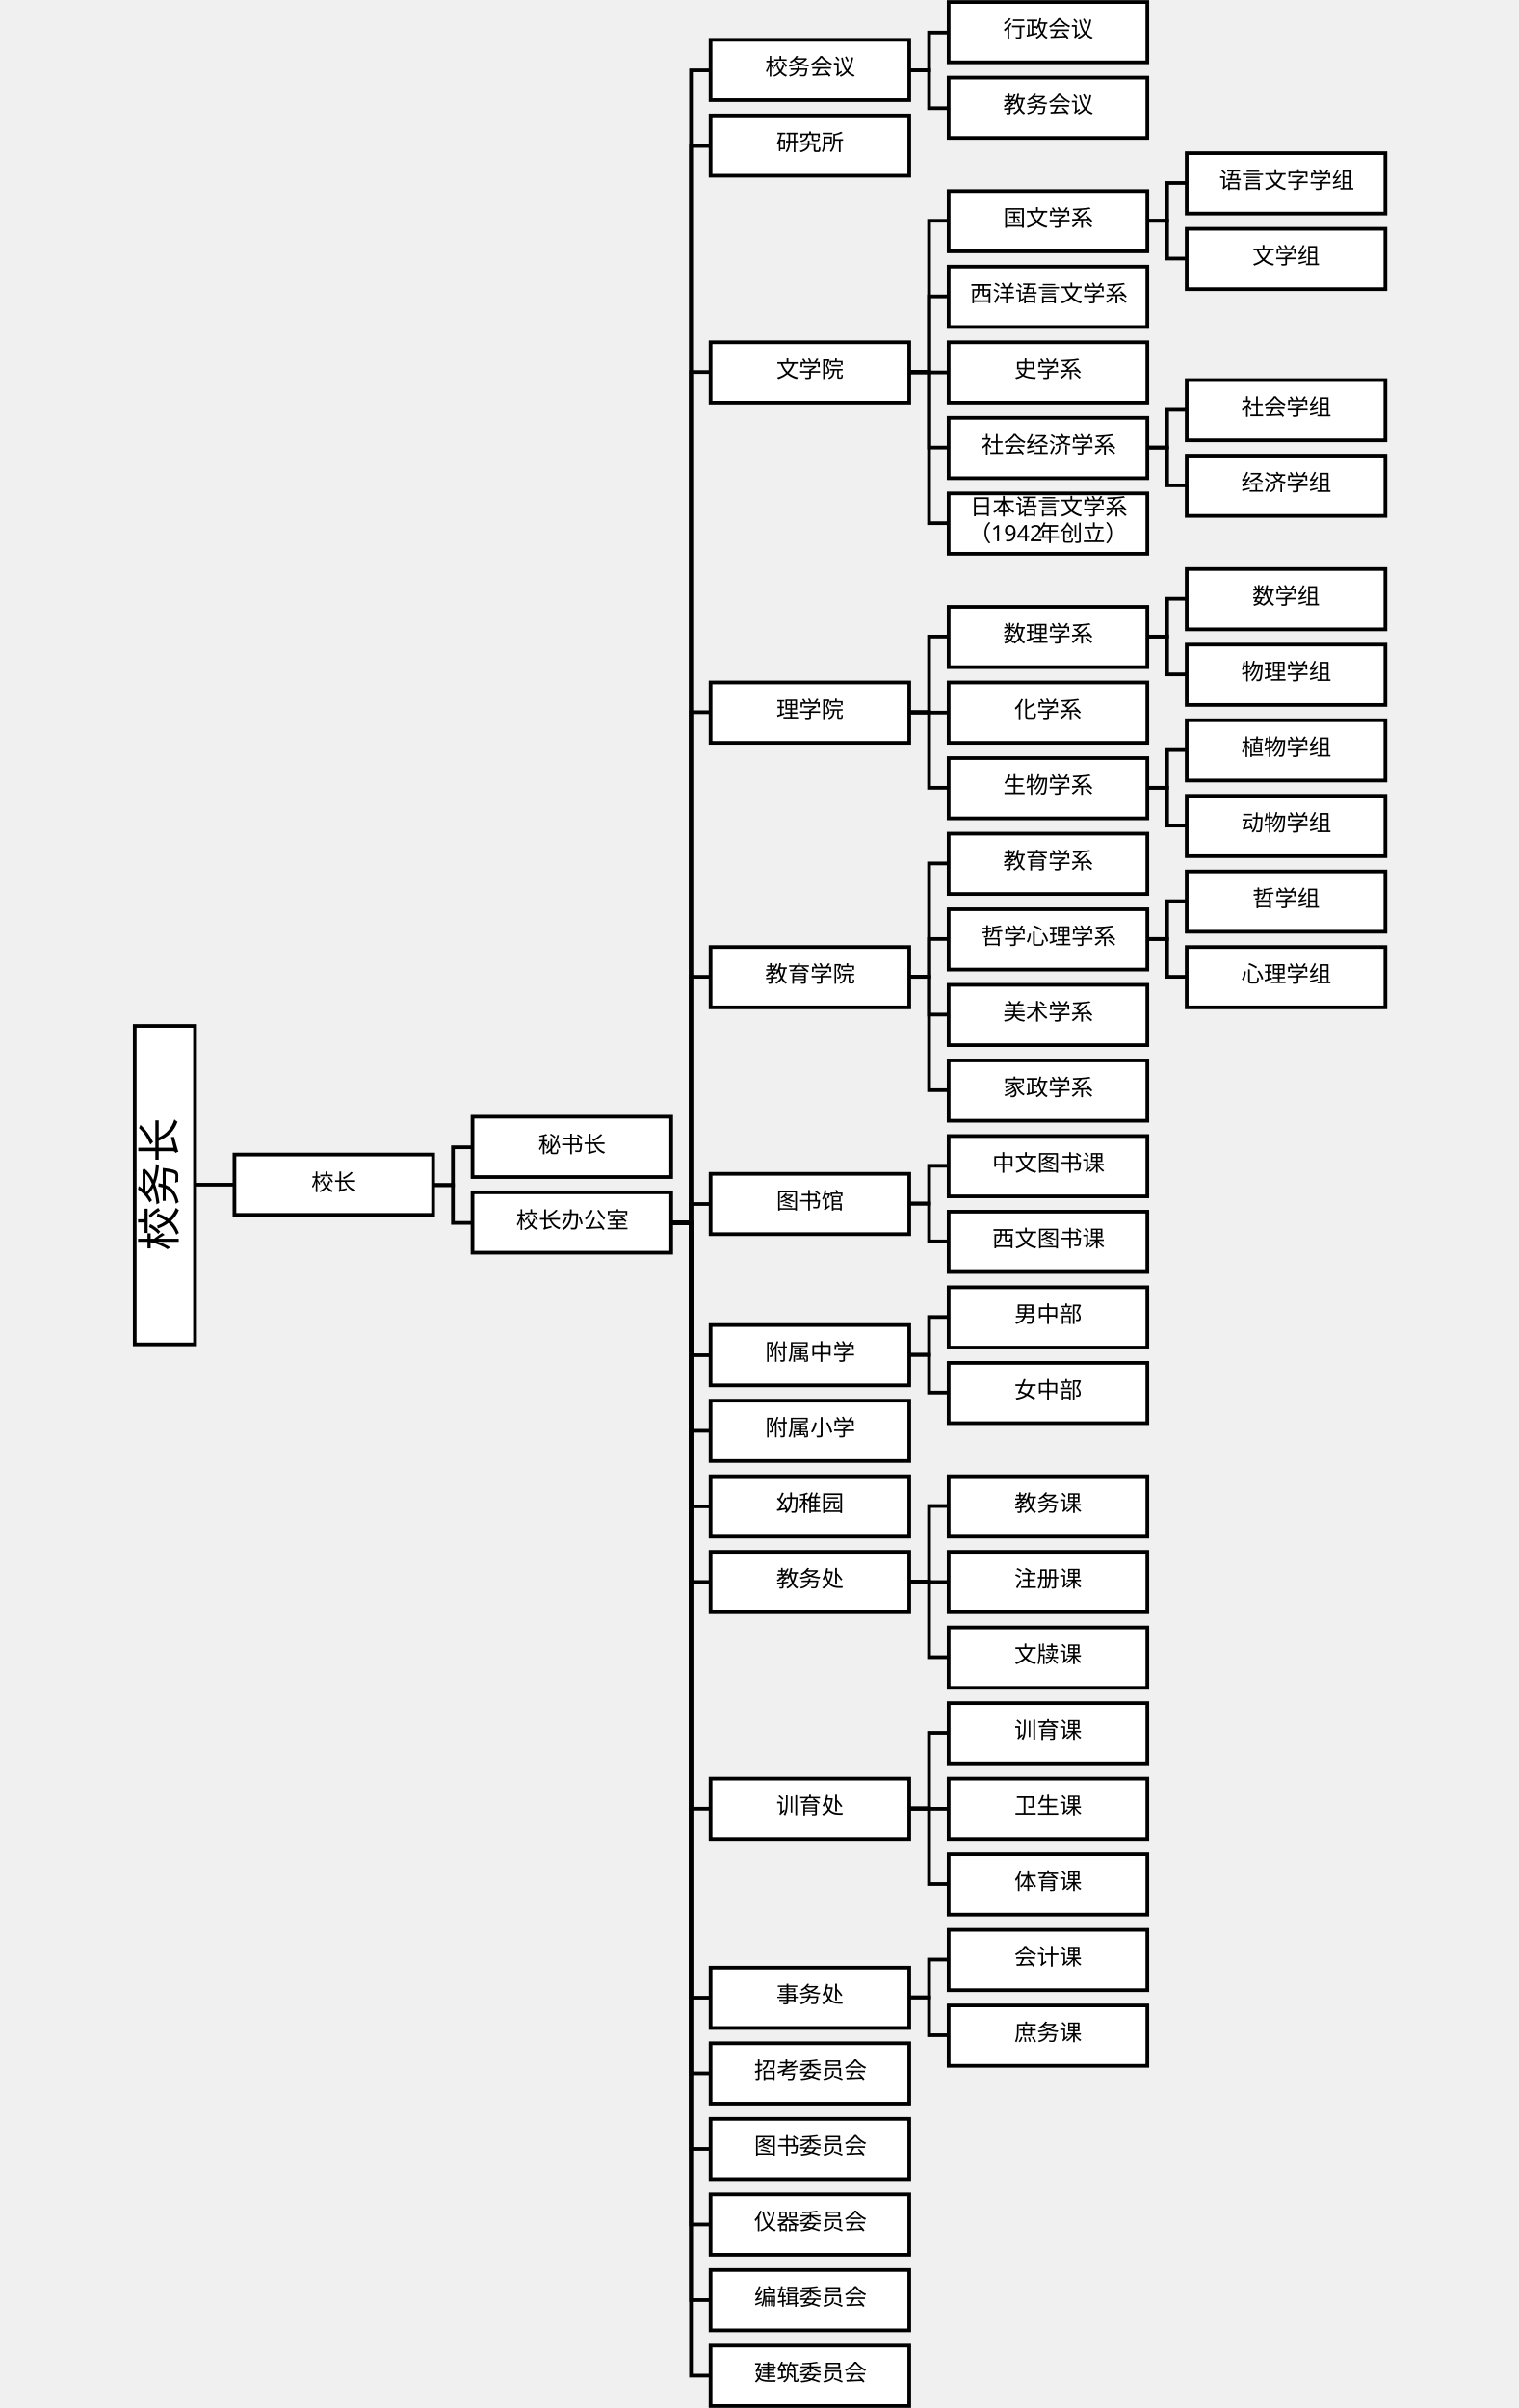
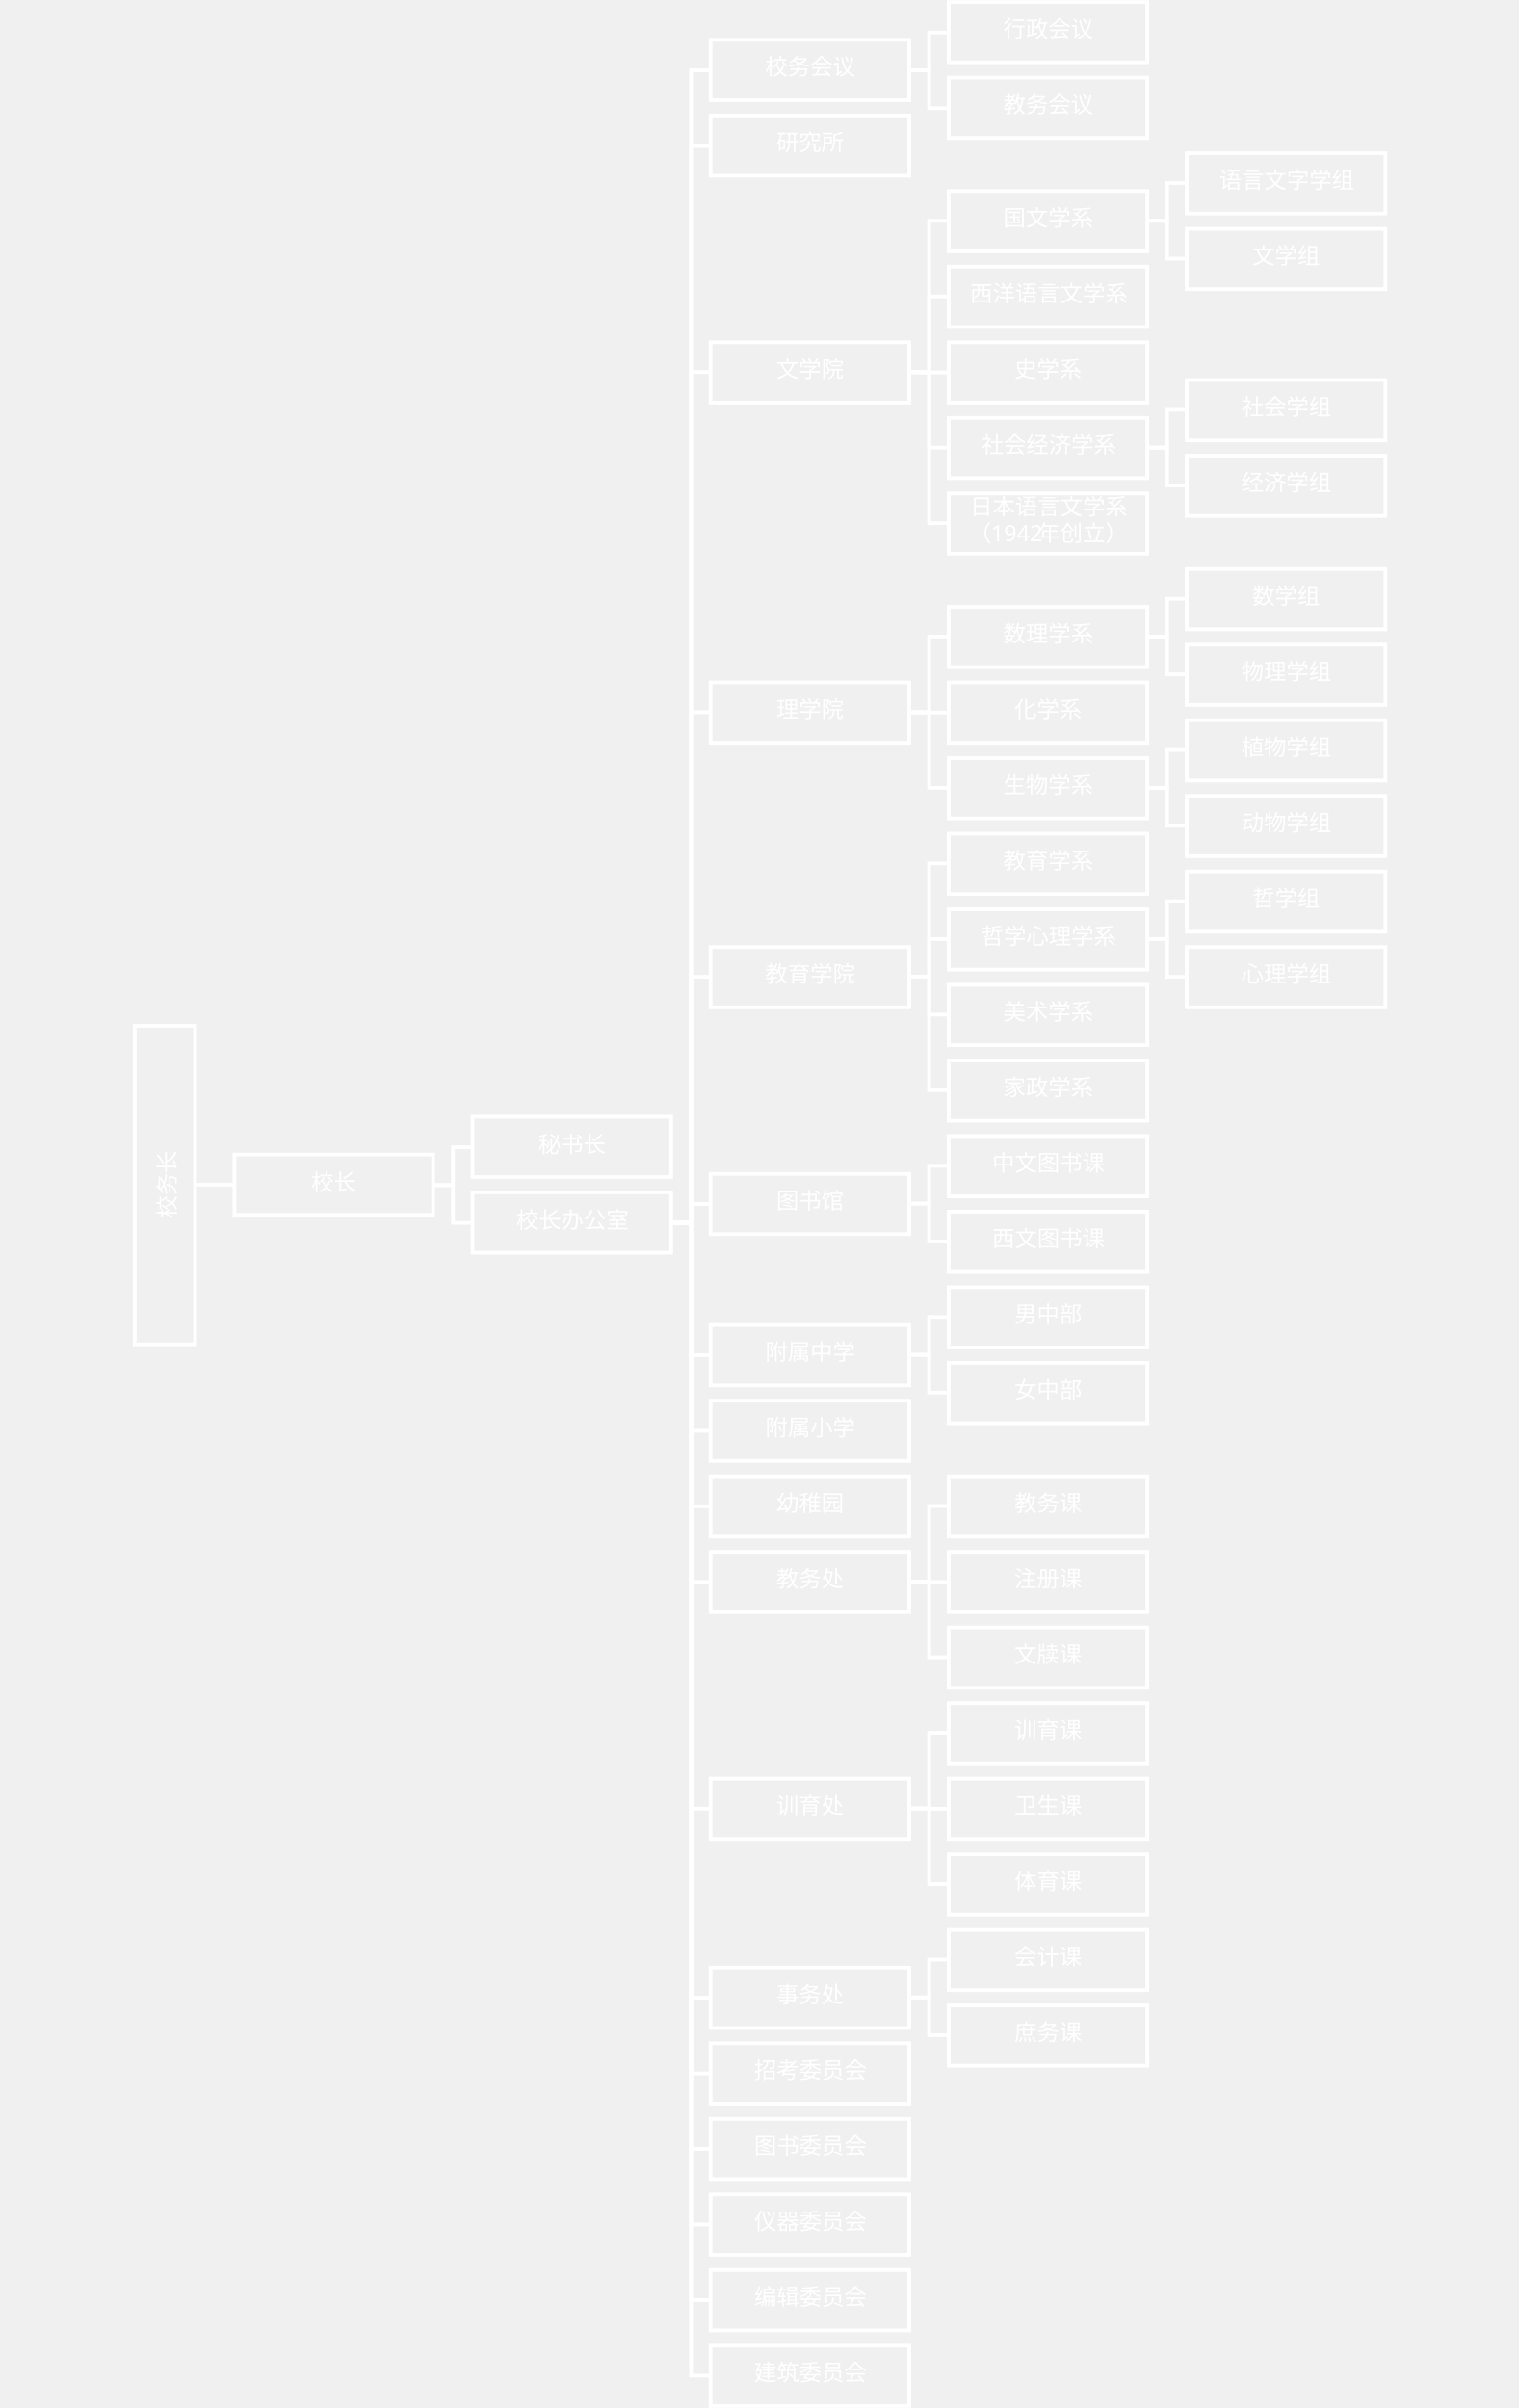
- <svg xmlns="http://www.w3.org/2000/svg" width="1888" height="2994" xml:space="preserve" overflow="hidden">
-   <defs>
-     <clipPath id="clip0">
-       <rect x="0" y="-1" width="1888" height="2994" />
-     </clipPath>
-   </defs>
-   <g clip-path="url(#clip0)" transform="matrix(1 0 0 1 0 1)">
-     <path d="M834.5 1519.5 859.162 1519.5 859.162 2952.79 883.824 2952.79" stroke="#000000" stroke-width="4.583" stroke-miterlimit="8" fill="none" fill-rule="evenodd" />
-     <path d="M834.5 1519.5 859.162 1519.5 859.162 2858.81 883.824 2858.81" stroke="#000000" stroke-width="4.583" stroke-miterlimit="8" fill="none" fill-rule="evenodd" />
-     <path d="M834.5 1519.5 859.162 1519.5 859.162 2764.82 883.824 2764.82" stroke="#000000" stroke-width="4.583" stroke-miterlimit="8" fill="none" fill-rule="evenodd" />
-     <path d="M834.5 1519.5 859.162 1519.5 859.162 2670.83 883.824 2670.83" stroke="#000000" stroke-width="4.583" stroke-miterlimit="8" fill="none" fill-rule="evenodd" />
-     <path d="M834.5 1519.5 859.162 1519.5 859.162 2576.85 883.824 2576.85" stroke="#000000" stroke-width="4.583" stroke-miterlimit="8" fill="none" fill-rule="evenodd" />
-     <path d="M1130.5 2482.5 1155.16 2482.5 1155.16 2529.49 1179.82 2529.49" stroke="#000000" stroke-width="4.583" stroke-miterlimit="8" fill="none" fill-rule="evenodd" />
-     <path d="M1130.5 2482.49 1155.16 2482.49 1155.16 2435.5 1179.82 2435.5" stroke="#000000" stroke-width="4.583" stroke-miterlimit="8" fill="none" fill-rule="evenodd" />
-     <path d="M834.5 1519.5 859.162 1519.5 859.162 2482.86 883.824 2482.86" stroke="#000000" stroke-width="4.583" stroke-miterlimit="8" fill="none" fill-rule="evenodd" />
-     <path d="M1130.5 2247.5 1155.16 2247.5 1155.16 2341.49 1179.82 2341.49" stroke="#000000" stroke-width="4.583" stroke-miterlimit="8" fill="none" fill-rule="evenodd" />
-     <path d="M1130.5 2248 1179.82 2248" stroke="#000000" stroke-width="4.583" stroke-miterlimit="8" fill="none" fill-rule="evenodd" />
-     <path d="M1130.5 2247.49 1155.16 2247.49 1155.16 2153.5 1179.82 2153.5" stroke="#000000" stroke-width="4.583" stroke-miterlimit="8" fill="none" fill-rule="evenodd" />
-     <path d="M834.5 1519.5 859.162 1519.5 859.162 2247.89 883.824 2247.89" stroke="#000000" stroke-width="4.583" stroke-miterlimit="8" fill="none" fill-rule="evenodd" />
-     <path d="M1130.5 1965.5 1155.16 1965.5 1155.16 2059.49 1179.82 2059.49" stroke="#000000" stroke-width="4.583" stroke-miterlimit="8" fill="none" fill-rule="evenodd" />
-     <path d="M1130.5 1966 1179.82 1966" stroke="#000000" stroke-width="4.583" stroke-miterlimit="8" fill="none" fill-rule="evenodd" />
-     <path d="M1130.5 1965.49 1155.16 1965.49 1155.16 1871.5 1179.82 1871.5" stroke="#000000" stroke-width="4.583" stroke-miterlimit="8" fill="none" fill-rule="evenodd" />
-     <path d="M834.5 1519.5 859.162 1519.5 859.162 1965.93 883.824 1965.93" stroke="#000000" stroke-width="4.583" stroke-miterlimit="8" fill="none" fill-rule="evenodd" />
-     <path d="M834.5 1519.5 859.162 1519.5 859.162 1871.95 883.824 1871.95" stroke="#000000" stroke-width="4.583" stroke-miterlimit="8" fill="none" fill-rule="evenodd" />
-     <path d="M834.5 1519.5 859.162 1519.5 859.162 1777.96 883.824 1777.96" stroke="#000000" stroke-width="4.583" stroke-miterlimit="8" fill="none" fill-rule="evenodd" />
-     <path d="M1130.5 1683.5 1155.16 1683.5 1155.16 1730.49 1179.82 1730.49" stroke="#000000" stroke-width="4.583" stroke-miterlimit="8" fill="none" fill-rule="evenodd" />
-     <path d="M1130.5 1683.49 1155.16 1683.49 1155.16 1636.5 1179.82 1636.5" stroke="#000000" stroke-width="4.583" stroke-miterlimit="8" fill="none" fill-rule="evenodd" />
-     <path d="M834.5 1519.5 859.162 1519.5 859.162 1683.98 883.824 1683.98" stroke="#000000" stroke-width="4.583" stroke-miterlimit="8" fill="none" fill-rule="evenodd" />
-     <path d="M1130.5 1495.5 1155.16 1495.5 1155.16 1542.49 1179.82 1542.49" stroke="#000000" stroke-width="4.583" stroke-miterlimit="8" fill="none" fill-rule="evenodd" />
-     <path d="M1130.5 1495.49 1155.16 1495.49 1155.16 1448.5 1179.82 1448.5" stroke="#000000" stroke-width="4.583" stroke-miterlimit="8" fill="none" fill-rule="evenodd" />
-     <path d="M834.5 1519.5 859.162 1519.5 859.162 1496 883.824 1496" stroke="#000000" stroke-width="4.583" stroke-miterlimit="8" fill="none" fill-rule="evenodd" />
-     <path d="M1130.5 1213.5 1155.16 1213.5 1155.16 1354.48 1179.82 1354.48" stroke="#000000" stroke-width="4.583" stroke-miterlimit="8" fill="none" fill-rule="evenodd" />
-     <path d="M1130.5 1213.5 1155.16 1213.5 1155.16 1260.49 1179.82 1260.49" stroke="#000000" stroke-width="4.583" stroke-miterlimit="8" fill="none" fill-rule="evenodd" />
-     <path d="M1426.5 1166.5 1451.16 1166.5 1451.16 1213.49 1475.82 1213.49" stroke="#000000" stroke-width="4.583" stroke-miterlimit="8" fill="none" fill-rule="evenodd" />
-     <path d="M1426.5 1166.49 1451.16 1166.49 1451.16 1119.5 1475.82 1119.5" stroke="#000000" stroke-width="4.583" stroke-miterlimit="8" fill="none" fill-rule="evenodd" />
-     <path d="M1130.5 1213.49 1155.16 1213.49 1155.16 1166.5 1179.82 1166.5" stroke="#000000" stroke-width="4.583" stroke-miterlimit="8" fill="none" fill-rule="evenodd" />
-     <path d="M1130.5 1213.48 1155.16 1213.48 1155.16 1072.5 1179.82 1072.5" stroke="#000000" stroke-width="4.583" stroke-miterlimit="8" fill="none" fill-rule="evenodd" />
-     <path d="M834.5 1518.96 859.162 1518.96 859.162 1213.5 883.824 1213.5" stroke="#000000" stroke-width="4.583" stroke-miterlimit="8" fill="none" fill-rule="evenodd" />
-     <path d="M1426.5 978.5 1451.16 978.5 1451.16 1025.49 1475.82 1025.49" stroke="#000000" stroke-width="4.583" stroke-miterlimit="8" fill="none" fill-rule="evenodd" />
-     <path d="M1426.5 978.493 1451.16 978.493 1451.16 931.5 1475.82 931.5" stroke="#000000" stroke-width="4.583" stroke-miterlimit="8" fill="none" fill-rule="evenodd" />
-     <path d="M1130.5 884.5 1155.16 884.5 1155.16 978.486 1179.82 978.486" stroke="#000000" stroke-width="4.583" stroke-miterlimit="8" fill="none" fill-rule="evenodd" />
-     <path d="M1130.5 885 1179.82 885" stroke="#000000" stroke-width="4.583" stroke-miterlimit="8" fill="none" fill-rule="evenodd" />
-     <path d="M1426.5 790.5 1451.16 790.5 1451.16 837.493 1475.82 837.493" stroke="#000000" stroke-width="4.583" stroke-miterlimit="8" fill="none" fill-rule="evenodd" />
-     <path d="M1426.5 790.493 1451.16 790.493 1451.16 743.5 1475.82 743.5" stroke="#000000" stroke-width="4.583" stroke-miterlimit="8" fill="none" fill-rule="evenodd" />
-     <path d="M1130.5 884.486 1155.16 884.486 1155.16 790.5 1179.82 790.5" stroke="#000000" stroke-width="4.583" stroke-miterlimit="8" fill="none" fill-rule="evenodd" />
-     <path d="M834.5 1518.91 859.162 1518.91 859.162 884.5 883.824 884.5" stroke="#000000" stroke-width="4.583" stroke-miterlimit="8" fill="none" fill-rule="evenodd" />
-     <path d="M1130.5 461.5 1155.16 461.5 1155.16 649.473 1179.82 649.473" stroke="#000000" stroke-width="4.583" stroke-miterlimit="8" fill="none" fill-rule="evenodd" />
-     <path d="M1426.5 555.5 1451.16 555.5 1451.16 602.493 1475.82 602.493" stroke="#000000" stroke-width="4.583" stroke-miterlimit="8" fill="none" fill-rule="evenodd" />
-     <path d="M1426.5 555.493 1451.16 555.493 1451.16 508.5 1475.82 508.5" stroke="#000000" stroke-width="4.583" stroke-miterlimit="8" fill="none" fill-rule="evenodd" />
-     <path d="M1130.5 461.5 1155.16 461.5 1155.16 555.486 1179.82 555.486" stroke="#000000" stroke-width="4.583" stroke-miterlimit="8" fill="none" fill-rule="evenodd" />
-     <path d="M1130.5 462 1179.82 462" stroke="#000000" stroke-width="4.583" stroke-miterlimit="8" fill="none" fill-rule="evenodd" />
-     <path d="M1130.5 461.486 1155.16 461.486 1155.16 367.5 1179.82 367.5" stroke="#000000" stroke-width="4.583" stroke-miterlimit="8" fill="none" fill-rule="evenodd" />
-     <path d="M1426.5 273.5 1451.16 273.5 1451.16 320.493 1475.82 320.493" stroke="#000000" stroke-width="4.583" stroke-miterlimit="8" fill="none" fill-rule="evenodd" />
-     <path d="M1426.5 273.493 1451.16 273.493 1451.16 226.5 1475.82 226.5" stroke="#000000" stroke-width="4.583" stroke-miterlimit="8" fill="none" fill-rule="evenodd" />
-     <path d="M1130.5 461.473 1155.16 461.473 1155.16 273.5 1179.82 273.5" stroke="#000000" stroke-width="4.583" stroke-miterlimit="8" fill="none" fill-rule="evenodd" />
-     <path d="M834.5 1518.85 859.162 1518.85 859.162 461.5 883.824 461.5" stroke="#000000" stroke-width="4.583" stroke-miterlimit="8" fill="none" fill-rule="evenodd" />
-     <path d="M834.5 1519.81 859.162 1519.81 859.162 180.5 883.824 180.5" stroke="#000000" stroke-width="4.583" stroke-miterlimit="8" fill="none" fill-rule="evenodd" />
-     <path d="M1130.5 86.5 1155.16 86.5 1155.16 133.493 1179.82 133.493" stroke="#000000" stroke-width="4.583" stroke-miterlimit="8" fill="none" fill-rule="evenodd" />
-     <path d="M1130.5 86.493 1155.16 86.493 1155.16 39.5 1179.82 39.5" stroke="#000000" stroke-width="4.583" stroke-miterlimit="8" fill="none" fill-rule="evenodd" />
-     <path d="M834.5 1519.79 859.162 1519.79 859.162 86.5 883.824 86.5" stroke="#000000" stroke-width="4.583" stroke-miterlimit="8" fill="none" fill-rule="evenodd" />
-     <path d="M538.5 1472.5 563.162 1472.5 563.162 1519.49 587.824 1519.49" stroke="#000000" stroke-width="4.583" stroke-miterlimit="8" fill="none" fill-rule="evenodd" />
-     <path d="M538.5 1472.49 563.162 1472.49 563.162 1425.5 587.824 1425.5" stroke="#000000" stroke-width="4.583" stroke-miterlimit="8" fill="none" fill-rule="evenodd" />
-     <path d="M242.5 1472 291.824 1472" stroke="#000000" stroke-width="4.583" stroke-miterlimit="8" fill="none" fill-rule="evenodd" />
-     <rect x="167.5" y="1274.5" width="75" height="396" stroke="#000000" stroke-width="4.583" stroke-miterlimit="8" fill="#FFFFFF" />
-     <text font-family="DengXian,DengXian_MSFontService,sans-serif" font-weight="400" font-size="55" transform="matrix(-1.83697e-16 -1 1 -1.83697e-16 217.861 1554)">校务长</text>
-     <rect x="291.5" y="1434.5" width="247" height="75" stroke="#000000" stroke-width="4.583" stroke-miterlimit="8" fill="#FFFFFF" />
-     <text font-family="DengXian,DengXian_MSFontService,sans-serif" font-weight="400" font-size="28" transform="matrix(1 0 0 1 387.034 1479)">校长</text>
-     <rect x="587.5" y="1387.5" width="247" height="75" stroke="#000000" stroke-width="4.583" stroke-miterlimit="8" fill="#FFFFFF" />
-     <text font-family="DengXian,DengXian_MSFontService,sans-serif" font-weight="400" font-size="28" transform="matrix(1 0 0 1 669.229 1432)">秘书长</text>
-     <rect x="587.5" y="1481.5" width="247" height="75" stroke="#000000" stroke-width="4.583" stroke-miterlimit="8" fill="#FFFFFF" />
-     <text font-family="DengXian,DengXian_MSFontService,sans-serif" font-weight="400" font-size="28" transform="matrix(1 0 0 1 641.729 1526)">校长办公室</text>
-     <rect x="883.5" y="48.5" width="247" height="75" stroke="#000000" stroke-width="4.583" stroke-miterlimit="8" fill="#FFFFFF" />
-     <text font-family="DengXian,DengXian_MSFontService,sans-serif" font-weight="400" font-size="28" transform="matrix(1 0 0 1 951.423 92)">校务会议</text>
-     <rect x="1179.5" y="1.5" width="247" height="75" stroke="#000000" stroke-width="4.583" stroke-miterlimit="8" fill="#FFFFFF" />
-     <text font-family="DengXian,DengXian_MSFontService,sans-serif" font-weight="400" font-size="28" transform="matrix(1 0 0 1 1247.37 45)">行政会议</text>
-     <rect x="1179.5" y="95.5" width="247" height="75" stroke="#000000" stroke-width="4.583" stroke-miterlimit="8" fill="#FFFFFF" />
-     <text font-family="DengXian,DengXian_MSFontService,sans-serif" font-weight="400" font-size="28" transform="matrix(1 0 0 1 1247.37 139)">教务会议</text>
-     <rect x="883.5" y="142.5" width="247" height="75" stroke="#000000" stroke-width="4.583" stroke-miterlimit="8" fill="#FFFFFF" />
-     <text font-family="DengXian,DengXian_MSFontService,sans-serif" font-weight="400" font-size="28" transform="matrix(1 0 0 1 965.173 186)">研究所</text>
-     <rect x="883.5" y="424.5" width="247" height="75" stroke="#000000" stroke-width="4.583" stroke-miterlimit="8" fill="#FFFFFF" />
-     <text font-family="DengXian,DengXian_MSFontService,sans-serif" font-weight="400" font-size="28" transform="matrix(1 0 0 1 965.173 468)">文学院</text>
-     <rect x="1179.5" y="236.5" width="247" height="75" stroke="#000000" stroke-width="4.583" stroke-miterlimit="8" fill="#FFFFFF" />
-     <text font-family="DengXian,DengXian_MSFontService,sans-serif" font-weight="400" font-size="28" transform="matrix(1 0 0 1 1247.37 280)">国文学系</text>
-     <rect x="1475.5" y="189.5" width="247" height="75" stroke="#000000" stroke-width="4.583" stroke-miterlimit="8" fill="#FFFFFF" />
-     <text font-family="DengXian,DengXian_MSFontService,sans-serif" font-weight="400" font-size="28" transform="matrix(1 0 0 1 1515.81 233)">语言文字学组</text>
-     <rect x="1475.5" y="283.5" width="247" height="75" stroke="#000000" stroke-width="4.583" stroke-miterlimit="8" fill="#FFFFFF" />
-     <text font-family="DengXian,DengXian_MSFontService,sans-serif" font-weight="400" font-size="28" transform="matrix(1 0 0 1 1557.06 327)">文学组</text>
-     <rect x="1179.5" y="330.5" width="247" height="75" stroke="#000000" stroke-width="4.583" stroke-miterlimit="8" fill="#FFFFFF" />
-     <text font-family="DengXian,DengXian_MSFontService,sans-serif" font-weight="400" font-size="28" transform="matrix(1 0 0 1 1206.12 374)">西洋语言文学系</text>
-     <rect x="1179.5" y="424.5" width="247" height="75" stroke="#000000" stroke-width="4.583" stroke-miterlimit="8" fill="#FFFFFF" />
-     <text font-family="DengXian,DengXian_MSFontService,sans-serif" font-weight="400" font-size="28" transform="matrix(1 0 0 1 1261.12 468)">史学系</text>
-     <rect x="1179.5" y="518.5" width="247" height="75" stroke="#000000" stroke-width="4.583" stroke-miterlimit="8" fill="#FFFFFF" />
-     <text font-family="DengXian,DengXian_MSFontService,sans-serif" font-weight="400" font-size="28" transform="matrix(1 0 0 1 1219.87 562)">社会经济学系</text>
-     <rect x="1475.5" y="471.5" width="247" height="75" stroke="#000000" stroke-width="4.583" stroke-miterlimit="8" fill="#FFFFFF" />
-     <text font-family="DengXian,DengXian_MSFontService,sans-serif" font-weight="400" font-size="28" transform="matrix(1 0 0 1 1543.31 515)">社会学组</text>
-     <rect x="1475.5" y="565.5" width="247" height="75" stroke="#000000" stroke-width="4.583" stroke-miterlimit="8" fill="#FFFFFF" />
-     <text font-family="DengXian,DengXian_MSFontService,sans-serif" font-weight="400" font-size="28" transform="matrix(1 0 0 1 1543.31 609)">经济学组</text>
-     <rect x="1179.5" y="612.5" width="247" height="75" stroke="#000000" stroke-width="4.583" stroke-miterlimit="8" fill="#FFFFFF" />
-     <text font-family="DengXian,DengXian_MSFontService,sans-serif" font-weight="400" font-size="28" transform="matrix(1 0 0 1 1206.12 639)">日本语言文学系<tspan font-size="28" x="-1.467" y="33">（</tspan>
-       <tspan font-size="28" x="26.033" y="33">1942</tspan>
-       <tspan font-size="28" x="83.967" y="33">年创立）</tspan>
-     </text>
-     <rect x="883.5" y="847.5" width="247" height="75" stroke="#000000" stroke-width="4.583" stroke-miterlimit="8" fill="#FFFFFF" />
-     <text font-family="DengXian,DengXian_MSFontService,sans-serif" font-weight="400" font-size="28" transform="matrix(1 0 0 1 965.173 891)">理学院</text>
-     <rect x="1179.5" y="753.5" width="247" height="75" stroke="#000000" stroke-width="4.583" stroke-miterlimit="8" fill="#FFFFFF" />
-     <text font-family="DengXian,DengXian_MSFontService,sans-serif" font-weight="400" font-size="28" transform="matrix(1 0 0 1 1247.37 797)">数理学系</text>
-     <rect x="1475.5" y="706.5" width="247" height="75" stroke="#000000" stroke-width="4.583" stroke-miterlimit="8" fill="#FFFFFF" />
-     <text font-family="DengXian,DengXian_MSFontService,sans-serif" font-weight="400" font-size="28" transform="matrix(1 0 0 1 1557.06 750)">数学组</text>
-     <rect x="1475.5" y="800.5" width="247" height="75" stroke="#000000" stroke-width="4.583" stroke-miterlimit="8" fill="#FFFFFF" />
-     <text font-family="DengXian,DengXian_MSFontService,sans-serif" font-weight="400" font-size="28" transform="matrix(1 0 0 1 1543.31 844)">物理学组</text>
-     <rect x="1179.5" y="847.5" width="247" height="75" stroke="#000000" stroke-width="4.583" stroke-miterlimit="8" fill="#FFFFFF" />
-     <text font-family="DengXian,DengXian_MSFontService,sans-serif" font-weight="400" font-size="28" transform="matrix(1 0 0 1 1261.12 891)">化学系</text>
-     <rect x="1179.5" y="941.5" width="247" height="75" stroke="#000000" stroke-width="4.583" stroke-miterlimit="8" fill="#FFFFFF" />
-     <text font-family="DengXian,DengXian_MSFontService,sans-serif" font-weight="400" font-size="28" transform="matrix(1 0 0 1 1247.37 985)">生物学系</text>
-     <rect x="1475.5" y="894.5" width="247" height="75" stroke="#000000" stroke-width="4.583" stroke-miterlimit="8" fill="#FFFFFF" />
-     <text font-family="DengXian,DengXian_MSFontService,sans-serif" font-weight="400" font-size="28" transform="matrix(1 0 0 1 1543.31 938)">植物学组</text>
-     <rect x="1475.5" y="988.5" width="247" height="75" stroke="#000000" stroke-width="4.583" stroke-miterlimit="8" fill="#FFFFFF" />
-     <text font-family="DengXian,DengXian_MSFontService,sans-serif" font-weight="400" font-size="28" transform="matrix(1 0 0 1 1543.31 1032)">动物学组</text>
-     <rect x="883.5" y="1176.5" width="247" height="75" stroke="#000000" stroke-width="4.583" stroke-miterlimit="8" fill="#FFFFFF" />
-     <text font-family="DengXian,DengXian_MSFontService,sans-serif" font-weight="400" font-size="28" transform="matrix(1 0 0 1 951.423 1220)">教育学院</text>
-     <rect x="1179.5" y="1035.5" width="247" height="75" stroke="#000000" stroke-width="4.583" stroke-miterlimit="8" fill="#FFFFFF" />
-     <text font-family="DengXian,DengXian_MSFontService,sans-serif" font-weight="400" font-size="28" transform="matrix(1 0 0 1 1247.37 1079)">教育学系</text>
-     <rect x="1179.5" y="1129.5" width="247" height="75" stroke="#000000" stroke-width="4.583" stroke-miterlimit="8" fill="#FFFFFF" />
-     <text font-family="DengXian,DengXian_MSFontService,sans-serif" font-weight="400" font-size="28" transform="matrix(1 0 0 1 1219.87 1173)">哲学心理学系</text>
-     <rect x="1475.5" y="1082.5" width="247" height="75" stroke="#000000" stroke-width="4.583" stroke-miterlimit="8" fill="#FFFFFF" />
-     <text font-family="DengXian,DengXian_MSFontService,sans-serif" font-weight="400" font-size="28" transform="matrix(1 0 0 1 1557.06 1126)">哲学组</text>
-     <rect x="1475.5" y="1176.5" width="247" height="75" stroke="#000000" stroke-width="4.583" stroke-miterlimit="8" fill="#FFFFFF" />
-     <text font-family="DengXian,DengXian_MSFontService,sans-serif" font-weight="400" font-size="28" transform="matrix(1 0 0 1 1543.31 1220)">心理学组</text>
-     <rect x="1179.5" y="1223.5" width="247" height="75" stroke="#000000" stroke-width="4.583" stroke-miterlimit="8" fill="#FFFFFF" />
-     <text font-family="DengXian,DengXian_MSFontService,sans-serif" font-weight="400" font-size="28" transform="matrix(1 0 0 1 1247.37 1267)">美术学系</text>
-     <rect x="1179.5" y="1317.5" width="247" height="75" stroke="#000000" stroke-width="4.583" stroke-miterlimit="8" fill="#FFFFFF" />
-     <text font-family="DengXian,DengXian_MSFontService,sans-serif" font-weight="400" font-size="28" transform="matrix(1 0 0 1 1247.37 1361)">家政学系</text>
-     <rect x="883.5" y="1458.5" width="247" height="75" stroke="#000000" stroke-width="4.583" stroke-miterlimit="8" fill="#FFFFFF" />
-     <text font-family="DengXian,DengXian_MSFontService,sans-serif" font-weight="400" font-size="28" transform="matrix(1 0 0 1 965.173 1502)">图书馆</text>
-     <rect x="1179.5" y="1411.5" width="247" height="75" stroke="#000000" stroke-width="4.583" stroke-miterlimit="8" fill="#FFFFFF" />
-     <text font-family="DengXian,DengXian_MSFontService,sans-serif" font-weight="400" font-size="28" transform="matrix(1 0 0 1 1233.62 1455)">中文图书课</text>
-     <rect x="1179.5" y="1505.5" width="247" height="75" stroke="#000000" stroke-width="4.583" stroke-miterlimit="8" fill="#FFFFFF" />
-     <text font-family="DengXian,DengXian_MSFontService,sans-serif" font-weight="400" font-size="28" transform="matrix(1 0 0 1 1233.62 1549)">西文图书课</text>
-     <rect x="883.5" y="1646.5" width="247" height="75" stroke="#000000" stroke-width="4.583" stroke-miterlimit="8" fill="#FFFFFF" />
-     <text font-family="DengXian,DengXian_MSFontService,sans-serif" font-weight="400" font-size="28" transform="matrix(1 0 0 1 951.423 1690)">附属中学</text>
-     <rect x="1179.5" y="1599.5" width="247" height="75" stroke="#000000" stroke-width="4.583" stroke-miterlimit="8" fill="#FFFFFF" />
-     <text font-family="DengXian,DengXian_MSFontService,sans-serif" font-weight="400" font-size="28" transform="matrix(1 0 0 1 1261.12 1643)">男中部</text>
-     <rect x="1179.5" y="1693.5" width="247" height="75" stroke="#000000" stroke-width="4.583" stroke-miterlimit="8" fill="#FFFFFF" />
-     <text font-family="DengXian,DengXian_MSFontService,sans-serif" font-weight="400" font-size="28" transform="matrix(1 0 0 1 1261.12 1737)">女中部</text>
-     <rect x="883.5" y="1740.5" width="247" height="75" stroke="#000000" stroke-width="4.583" stroke-miterlimit="8" fill="#FFFFFF" />
-     <text font-family="DengXian,DengXian_MSFontService,sans-serif" font-weight="400" font-size="28" transform="matrix(1 0 0 1 951.423 1784)">附属小学</text>
-     <rect x="883.5" y="1834.5" width="247" height="75" stroke="#000000" stroke-width="4.583" stroke-miterlimit="8" fill="#FFFFFF" />
-     <text font-family="DengXian,DengXian_MSFontService,sans-serif" font-weight="400" font-size="28" transform="matrix(1 0 0 1 965.173 1878)">幼稚园</text>
-     <rect x="883.5" y="1928.5" width="247" height="75" stroke="#000000" stroke-width="4.583" stroke-miterlimit="8" fill="#FFFFFF" />
-     <text font-family="DengXian,DengXian_MSFontService,sans-serif" font-weight="400" font-size="28" transform="matrix(1 0 0 1 965.173 1972)">教务处</text>
-     <rect x="1179.5" y="1834.5" width="247" height="75" stroke="#000000" stroke-width="4.583" stroke-miterlimit="8" fill="#FFFFFF" />
-     <text font-family="DengXian,DengXian_MSFontService,sans-serif" font-weight="400" font-size="28" transform="matrix(1 0 0 1 1261.12 1878)">教务课</text>
-     <rect x="1179.5" y="1928.5" width="247" height="75" stroke="#000000" stroke-width="4.583" stroke-miterlimit="8" fill="#FFFFFF" />
-     <text font-family="DengXian,DengXian_MSFontService,sans-serif" font-weight="400" font-size="28" transform="matrix(1 0 0 1 1261.12 1972)">注册课</text>
-     <rect x="1179.5" y="2022.5" width="247" height="75" stroke="#000000" stroke-width="4.583" stroke-miterlimit="8" fill="#FFFFFF" />
-     <text font-family="DengXian,DengXian_MSFontService,sans-serif" font-weight="400" font-size="28" transform="matrix(1 0 0 1 1261.12 2066)">文牍课</text>
-     <rect x="883.5" y="2210.5" width="247" height="75" stroke="#000000" stroke-width="4.583" stroke-miterlimit="8" fill="#FFFFFF" />
-     <text font-family="DengXian,DengXian_MSFontService,sans-serif" font-weight="400" font-size="28" transform="matrix(1 0 0 1 965.173 2254)">训育处</text>
-     <rect x="1179.5" y="2116.5" width="247" height="75" stroke="#000000" stroke-width="4.583" stroke-miterlimit="8" fill="#FFFFFF" />
-     <text font-family="DengXian,DengXian_MSFontService,sans-serif" font-weight="400" font-size="28" transform="matrix(1 0 0 1 1261.12 2160)">训育课</text>
-     <rect x="1179.5" y="2210.5" width="247" height="75" stroke="#000000" stroke-width="4.583" stroke-miterlimit="8" fill="#FFFFFF" />
-     <text font-family="DengXian,DengXian_MSFontService,sans-serif" font-weight="400" font-size="28" transform="matrix(1 0 0 1 1261.12 2254)">卫生课</text>
-     <rect x="1179.5" y="2304.5" width="247" height="75" stroke="#000000" stroke-width="4.583" stroke-miterlimit="8" fill="#FFFFFF" />
-     <text font-family="DengXian,DengXian_MSFontService,sans-serif" font-weight="400" font-size="28" transform="matrix(1 0 0 1 1261.12 2348)">体育课</text>
-     <rect x="883.5" y="2445.5" width="247" height="75" stroke="#000000" stroke-width="4.583" stroke-miterlimit="8" fill="#FFFFFF" />
-     <text font-family="DengXian,DengXian_MSFontService,sans-serif" font-weight="400" font-size="28" transform="matrix(1 0 0 1 965.173 2489)">事务处</text>
-     <rect x="1179.5" y="2398.5" width="247" height="75" stroke="#000000" stroke-width="4.583" stroke-miterlimit="8" fill="#FFFFFF" />
-     <text font-family="DengXian,DengXian_MSFontService,sans-serif" font-weight="400" font-size="28" transform="matrix(1 0 0 1 1261.12 2442)">会计课</text>
-     <rect x="1179.5" y="2492.5" width="247" height="75" stroke="#000000" stroke-width="4.583" stroke-miterlimit="8" fill="#FFFFFF" />
-     <text font-family="DengXian,DengXian_MSFontService,sans-serif" font-weight="400" font-size="28" transform="matrix(1 0 0 1 1261.12 2536)">庶务课</text>
-     <rect x="883.5" y="2539.5" width="247" height="75" stroke="#000000" stroke-width="4.583" stroke-miterlimit="8" fill="#FFFFFF" />
-     <text font-family="DengXian,DengXian_MSFontService,sans-serif" font-weight="400" font-size="28" transform="matrix(1 0 0 1 937.673 2583)">招考委员会</text>
-     <rect x="883.5" y="2633.5" width="247" height="75" stroke="#000000" stroke-width="4.583" stroke-miterlimit="8" fill="#FFFFFF" />
-     <text font-family="DengXian,DengXian_MSFontService,sans-serif" font-weight="400" font-size="28" transform="matrix(1 0 0 1 937.673 2677)">图书委员会</text>
-     <rect x="883.5" y="2727.5" width="247" height="75" stroke="#000000" stroke-width="4.583" stroke-miterlimit="8" fill="#FFFFFF" />
-     <text font-family="DengXian,DengXian_MSFontService,sans-serif" font-weight="400" font-size="28" transform="matrix(1 0 0 1 937.673 2771)">仪器委员会</text>
-     <rect x="883.5" y="2821.5" width="247" height="75" stroke="#000000" stroke-width="4.583" stroke-miterlimit="8" fill="#FFFFFF" />
-     <text font-family="DengXian,DengXian_MSFontService,sans-serif" font-weight="400" font-size="28" transform="matrix(1 0 0 1 937.673 2865)">编辑委员会</text>
-     <rect x="883.5" y="2915.5" width="247" height="75" stroke="#000000" stroke-width="4.583" stroke-miterlimit="8" fill="#FFFFFF" />
-     <text font-family="DengXian,DengXian_MSFontService,sans-serif" font-weight="400" font-size="28" transform="matrix(1 0 0 1 937.673 2959)">建筑委员会</text>
+ <svg xmlns="http://www.w3.org/2000/svg" version="1.1" id="图层_1" viewBox="0 0 1888 2994" xml:space="preserve">
+   <style type="text/css">
+ 	.st0{fill:none;stroke:#FFFFFF;stroke-width:4.583;stroke-miterlimit:8;}
+ 	.st1{fill:#FFFFFF;font-family:'sans-serif';font-size:28px;}
+ </style>
+   <path class="st0" d="M834.5,1520.5h24.7v1433.3h24.7" />
+   <path class="st0" d="M834.5,1520.5h24.7v1339.3h24.7" />
+   <path class="st0" d="M834.5,1520.5h24.7v1245.3h24.7" />
+   <path class="st0" d="M834.5,1520.5h24.7v1151.3h24.7" />
+   <path class="st0" d="M834.5,1520.5h24.7v1057.4h24.7" />
+   <path class="st0" d="M1130.5,2483.5h24.7v47h24.7" />
+   <path class="st0" d="M1130.5,2483.5h24.7v-47h24.7" />
+   <path class="st0" d="M834.5,1520.5h24.7v963.4h24.7" />
+   <path class="st0" d="M1130.5,2248.5h24.7v94h24.7" />
+   <path class="st0" d="M1130.5,2249h49.3" />
+   <path class="st0" d="M1130.5,2248.5h24.7v-94h24.7" />
+   <path class="st0" d="M834.5,1520.5h24.7v728.4h24.7" />
+   <path class="st0" d="M1130.5,1966.5h24.7v94h24.7" />
+   <path class="st0" d="M1130.5,1967h49.3" />
+   <path class="st0" d="M1130.5,1966.5h24.7v-94h24.7" />
+   <path class="st0" d="M834.5,1520.5h24.7v446.4h24.7" />
+   <path class="st0" d="M834.5,1520.5h24.7v352.4h24.7" />
+   <path class="st0" d="M834.5,1520.5h24.7V1779h24.7" />
+   <path class="st0" d="M1130.5,1684.5h24.7v47h24.7" />
+   <path class="st0" d="M1130.5,1684.5h24.7v-47h24.7" />
+   <path class="st0" d="M834.5,1520.5h24.7V1685h24.7" />
+   <path class="st0" d="M1130.5,1496.5h24.7v47h24.7" />
+   <path class="st0" d="M1130.5,1496.5h24.7v-47h24.7" />
+   <path class="st0" d="M834.5,1520.5h24.7V1497h24.7" />
+   <path class="st0" d="M1130.5,1214.5h24.7v141h24.7" />
+   <path class="st0" d="M1130.5,1214.5h24.7v47h24.7" />
+   <path class="st0" d="M1426.5,1167.5h24.7v47h24.7" />
+   <path class="st0" d="M1426.5,1167.5h24.7v-47h24.7" />
+   <path class="st0" d="M1130.5,1214.5h24.7v-47h24.7" />
+   <path class="st0" d="M1130.5,1214.5h24.7v-141h24.7" />
+   <path class="st0" d="M834.5,1520h24.7v-305.5h24.7" />
+   <path class="st0" d="M1426.5,979.5h24.7v47h24.7" />
+   <path class="st0" d="M1426.5,979.5h24.7v-47h24.7" />
+   <path class="st0" d="M1130.5,885.5h24.7v94h24.7" />
+   <path class="st0" d="M1130.5,886h49.3" />
+   <path class="st0" d="M1426.5,791.5h24.7v47h24.7" />
+   <path class="st0" d="M1426.5,791.5h24.7v-47h24.7" />
+   <path class="st0" d="M1130.5,885.5h24.7v-94h24.7" />
+   <path class="st0" d="M834.5,1519.9h24.7V885.5h24.7" />
+   <path class="st0" d="M1130.5,462.5h24.7v188h24.7" />
+   <path class="st0" d="M1426.5,556.5h24.7v47h24.7" />
+   <path class="st0" d="M1426.5,556.5h24.7v-47h24.7" />
+   <path class="st0" d="M1130.5,462.5h24.7v94h24.7" />
+   <path class="st0" d="M1130.5,463h49.3" />
+   <path class="st0" d="M1130.5,462.5h24.7v-94h24.7" />
+   <path class="st0" d="M1426.5,274.5h24.7v47h24.7" />
+   <path class="st0" d="M1426.5,274.5h24.7v-47h24.7" />
+   <path class="st0" d="M1130.5,462.5h24.7v-188h24.7" />
+   <path class="st0" d="M834.5,1519.8h24.7V462.5h24.7" />
+   <path class="st0" d="M834.5,1520.8h24.7V181.5h24.7" />
+   <path class="st0" d="M1130.5,87.5h24.7v47h24.7" />
+   <path class="st0" d="M1130.5,87.5h24.7v-47h24.7" />
+   <path class="st0" d="M834.5,1520.8h24.7V87.5h24.7" />
+   <path class="st0" d="M538.5,1473.5h24.7v47h24.7" />
+   <path class="st0" d="M538.5,1473.5h24.7v-47h24.7" />
+   <path class="st0" d="M242.5,1473h49.3" />
+   <rect x="167.5" y="1275.5" class="st0" width="75" height="396" />
+   <g>
+     <text transform="matrix(-1.836970e-16 -1 1 -1.836970e-16 217.8611 1514.5)" class="st1">校务长</text>
  </g>
+   <rect x="291.5" y="1435.5" class="st0" width="247" height="75" />
+   <text transform="matrix(1 0 0 1 387.034 1480)" class="st1">校长</text>
+   <rect x="587.5" y="1388.5" class="st0" width="247" height="75" />
+   <text transform="matrix(1 0 0 1 669.229 1433)" class="st1">秘书长</text>
+   <rect x="587.5" y="1482.5" class="st0" width="247" height="75" />
+   <text transform="matrix(1 0 0 1 641.729 1527)" class="st1">校长办公室</text>
+   <rect x="883.5" y="49.5" class="st0" width="247" height="75" />
+   <text transform="matrix(1 0 0 1 951.423 93)" class="st1">校务会议</text>
+   <rect x="1179.5" y="2.5" class="st0" width="247" height="75" />
+   <text transform="matrix(1 0 0 1 1247.37 46)" class="st1">行政会议</text>
+   <rect x="1179.5" y="96.5" class="st0" width="247" height="75" />
+   <text transform="matrix(1 0 0 1 1247.37 140)" class="st1">教务会议</text>
+   <rect x="883.5" y="143.5" class="st0" width="247" height="75" />
+   <text transform="matrix(1 0 0 1 965.173 187)" class="st1">研究所</text>
+   <rect x="883.5" y="425.5" class="st0" width="247" height="75" />
+   <text transform="matrix(1 0 0 1 965.173 469)" class="st1">文学院</text>
+   <rect x="1179.5" y="237.5" class="st0" width="247" height="75" />
+   <text transform="matrix(1 0 0 1 1247.37 281)" class="st1">国文学系</text>
+   <rect x="1475.5" y="190.5" class="st0" width="247" height="75" />
+   <text transform="matrix(1 0 0 1 1515.81 234)" class="st1">语言文字学组</text>
+   <rect x="1475.5" y="284.5" class="st0" width="247" height="75" />
+   <text transform="matrix(1 0 0 1 1557.06 328)" class="st1">文学组</text>
+   <rect x="1179.5" y="331.5" class="st0" width="247" height="75" />
+   <text transform="matrix(1 0 0 1 1206.12 375)" class="st1">西洋语言文学系</text>
+   <rect x="1179.5" y="425.5" class="st0" width="247" height="75" />
+   <text transform="matrix(1 0 0 1 1261.12 469)" class="st1">史学系</text>
+   <rect x="1179.5" y="519.5" class="st0" width="247" height="75" />
+   <text transform="matrix(1 0 0 1 1219.87 563)" class="st1">社会经济学系</text>
+   <rect x="1475.5" y="472.5" class="st0" width="247" height="75" />
+   <text transform="matrix(1 0 0 1 1543.31 516)" class="st1">社会学组</text>
+   <rect x="1475.5" y="566.5" class="st0" width="247" height="75" />
+   <text transform="matrix(1 0 0 1 1543.31 610)" class="st1">经济学组</text>
+   <rect x="1179.5" y="613.5" class="st0" width="247" height="75" />
+   <text transform="matrix(1 0 0 1 1206.12 640)" class="st1">日本语言文学系</text>
+   <text transform="matrix(1 0 0 1 1204.653 673)" class="st1">（</text>
+   <text transform="matrix(1 0 0 1 1232.153 673)" class="st1">1942</text>
+   <text transform="matrix(1 0 0 1 1290.087 673)" class="st1">年创立）</text>
+   <rect x="883.5" y="848.5" class="st0" width="247" height="75" />
+   <text transform="matrix(1 0 0 1 965.173 892)" class="st1">理学院</text>
+   <rect x="1179.5" y="754.5" class="st0" width="247" height="75" />
+   <text transform="matrix(1 0 0 1 1247.37 798)" class="st1">数理学系</text>
+   <rect x="1475.5" y="707.5" class="st0" width="247" height="75" />
+   <text transform="matrix(1 0 0 1 1557.06 751)" class="st1">数学组</text>
+   <rect x="1475.5" y="801.5" class="st0" width="247" height="75" />
+   <text transform="matrix(1 0 0 1 1543.31 845)" class="st1">物理学组</text>
+   <rect x="1179.5" y="848.5" class="st0" width="247" height="75" />
+   <text transform="matrix(1 0 0 1 1261.12 892)" class="st1">化学系</text>
+   <rect x="1179.5" y="942.5" class="st0" width="247" height="75" />
+   <text transform="matrix(1 0 0 1 1247.37 986)" class="st1">生物学系</text>
+   <rect x="1475.5" y="895.5" class="st0" width="247" height="75" />
+   <text transform="matrix(1 0 0 1 1543.31 939)" class="st1">植物学组</text>
+   <rect x="1475.5" y="989.5" class="st0" width="247" height="75" />
+   <text transform="matrix(1 0 0 1 1543.31 1033)" class="st1">动物学组</text>
+   <rect x="883.5" y="1177.5" class="st0" width="247" height="75" />
+   <text transform="matrix(1 0 0 1 951.423 1221)" class="st1">教育学院</text>
+   <rect x="1179.5" y="1036.5" class="st0" width="247" height="75" />
+   <text transform="matrix(1 0 0 1 1247.37 1080)" class="st1">教育学系</text>
+   <rect x="1179.5" y="1130.5" class="st0" width="247" height="75" />
+   <text transform="matrix(1 0 0 1 1219.87 1174)" class="st1">哲学心理学系</text>
+   <rect x="1475.5" y="1083.5" class="st0" width="247" height="75" />
+   <text transform="matrix(1 0 0 1 1557.06 1127)" class="st1">哲学组</text>
+   <rect x="1475.5" y="1177.5" class="st0" width="247" height="75" />
+   <text transform="matrix(1 0 0 1 1543.31 1221)" class="st1">心理学组</text>
+   <rect x="1179.5" y="1224.5" class="st0" width="247" height="75" />
+   <text transform="matrix(1 0 0 1 1247.37 1268)" class="st1">美术学系</text>
+   <rect x="1179.5" y="1318.5" class="st0" width="247" height="75" />
+   <text transform="matrix(1 0 0 1 1247.37 1362)" class="st1">家政学系</text>
+   <rect x="883.5" y="1459.5" class="st0" width="247" height="75" />
+   <text transform="matrix(1 0 0 1 965.173 1503)" class="st1">图书馆</text>
+   <rect x="1179.5" y="1412.5" class="st0" width="247" height="75" />
+   <text transform="matrix(1 0 0 1 1233.62 1456)" class="st1">中文图书课</text>
+   <rect x="1179.5" y="1506.5" class="st0" width="247" height="75" />
+   <text transform="matrix(1 0 0 1 1233.62 1550)" class="st1">西文图书课</text>
+   <rect x="883.5" y="1647.5" class="st0" width="247" height="75" />
+   <text transform="matrix(1 0 0 1 951.423 1691)" class="st1">附属中学</text>
+   <rect x="1179.5" y="1600.5" class="st0" width="247" height="75" />
+   <text transform="matrix(1 0 0 1 1261.12 1644)" class="st1">男中部</text>
+   <rect x="1179.5" y="1694.5" class="st0" width="247" height="75" />
+   <text transform="matrix(1 0 0 1 1261.12 1738)" class="st1">女中部</text>
+   <rect x="883.5" y="1741.5" class="st0" width="247" height="75" />
+   <text transform="matrix(1 0 0 1 951.423 1785)" class="st1">附属小学</text>
+   <rect x="883.5" y="1835.5" class="st0" width="247" height="75" />
+   <text transform="matrix(1 0 0 1 965.173 1879)" class="st1">幼稚园</text>
+   <rect x="883.5" y="1929.5" class="st0" width="247" height="75" />
+   <text transform="matrix(1 0 0 1 965.173 1973)" class="st1">教务处</text>
+   <rect x="1179.5" y="1835.5" class="st0" width="247" height="75" />
+   <text transform="matrix(1 0 0 1 1261.12 1879)" class="st1">教务课</text>
+   <rect x="1179.5" y="1929.5" class="st0" width="247" height="75" />
+   <text transform="matrix(1 0 0 1 1261.12 1973)" class="st1">注册课</text>
+   <rect x="1179.5" y="2023.5" class="st0" width="247" height="75" />
+   <text transform="matrix(1 0 0 1 1261.12 2067)" class="st1">文牍课</text>
+   <rect x="883.5" y="2211.5" class="st0" width="247" height="75" />
+   <text transform="matrix(1 0 0 1 965.173 2255)" class="st1">训育处</text>
+   <rect x="1179.5" y="2117.5" class="st0" width="247" height="75" />
+   <text transform="matrix(1 0 0 1 1261.12 2161)" class="st1">训育课</text>
+   <rect x="1179.5" y="2211.5" class="st0" width="247" height="75" />
+   <text transform="matrix(1 0 0 1 1261.12 2255)" class="st1">卫生课</text>
+   <rect x="1179.5" y="2305.5" class="st0" width="247" height="75" />
+   <text transform="matrix(1 0 0 1 1261.12 2349)" class="st1">体育课</text>
+   <rect x="883.5" y="2446.5" class="st0" width="247" height="75" />
+   <text transform="matrix(1 0 0 1 965.173 2490)" class="st1">事务处</text>
+   <rect x="1179.5" y="2399.5" class="st0" width="247" height="75" />
+   <text transform="matrix(1 0 0 1 1261.12 2443)" class="st1">会计课</text>
+   <rect x="1179.5" y="2493.5" class="st0" width="247" height="75" />
+   <text transform="matrix(1 0 0 1 1261.12 2537)" class="st1">庶务课</text>
+   <rect x="883.5" y="2540.5" class="st0" width="247" height="75" />
+   <text transform="matrix(1 0 0 1 937.673 2584)" class="st1">招考委员会</text>
+   <rect x="883.5" y="2634.5" class="st0" width="247" height="75" />
+   <text transform="matrix(1 0 0 1 937.673 2678)" class="st1">图书委员会</text>
+   <rect x="883.5" y="2728.5" class="st0" width="247" height="75" />
+   <text transform="matrix(1 0 0 1 937.673 2772)" class="st1">仪器委员会</text>
+   <rect x="883.5" y="2822.5" class="st0" width="247" height="75" />
+   <text transform="matrix(1 0 0 1 937.673 2866)" class="st1">编辑委员会</text>
+   <rect x="883.5" y="2916.5" class="st0" width="247" height="75" />
+   <text transform="matrix(1 0 0 1 937.673 2960)" class="st1">建筑委员会</text>
</svg>
